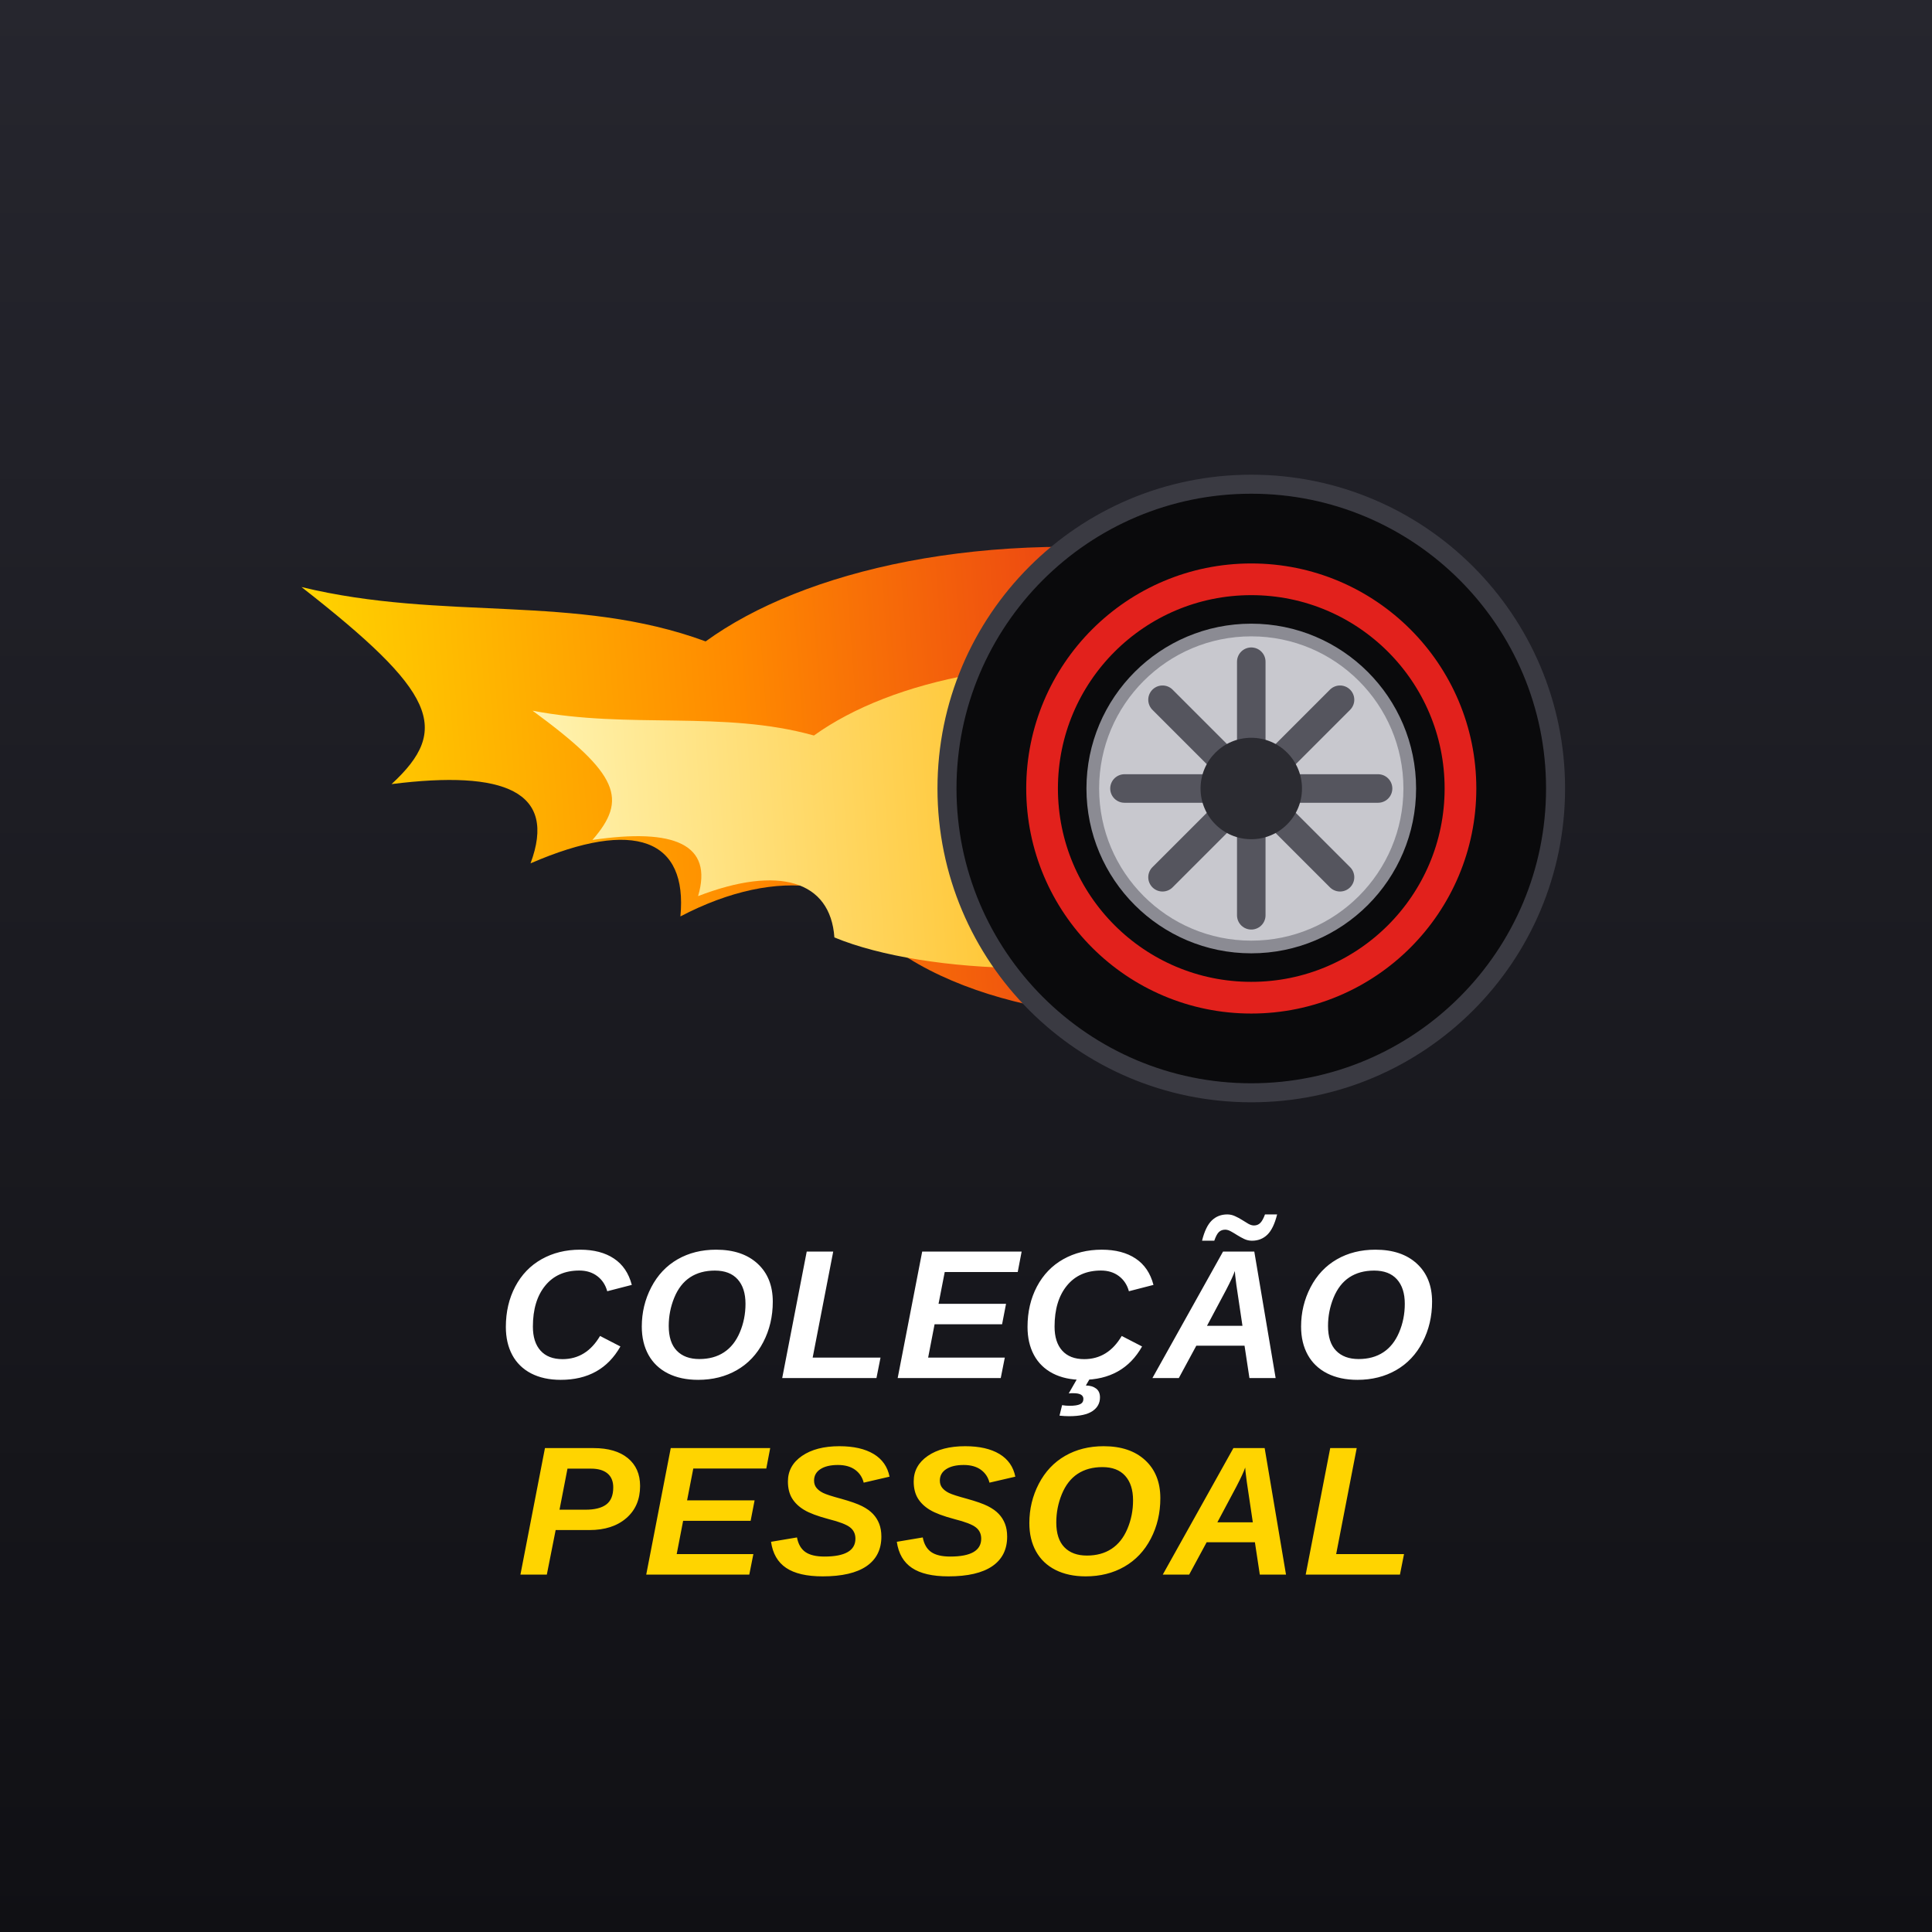
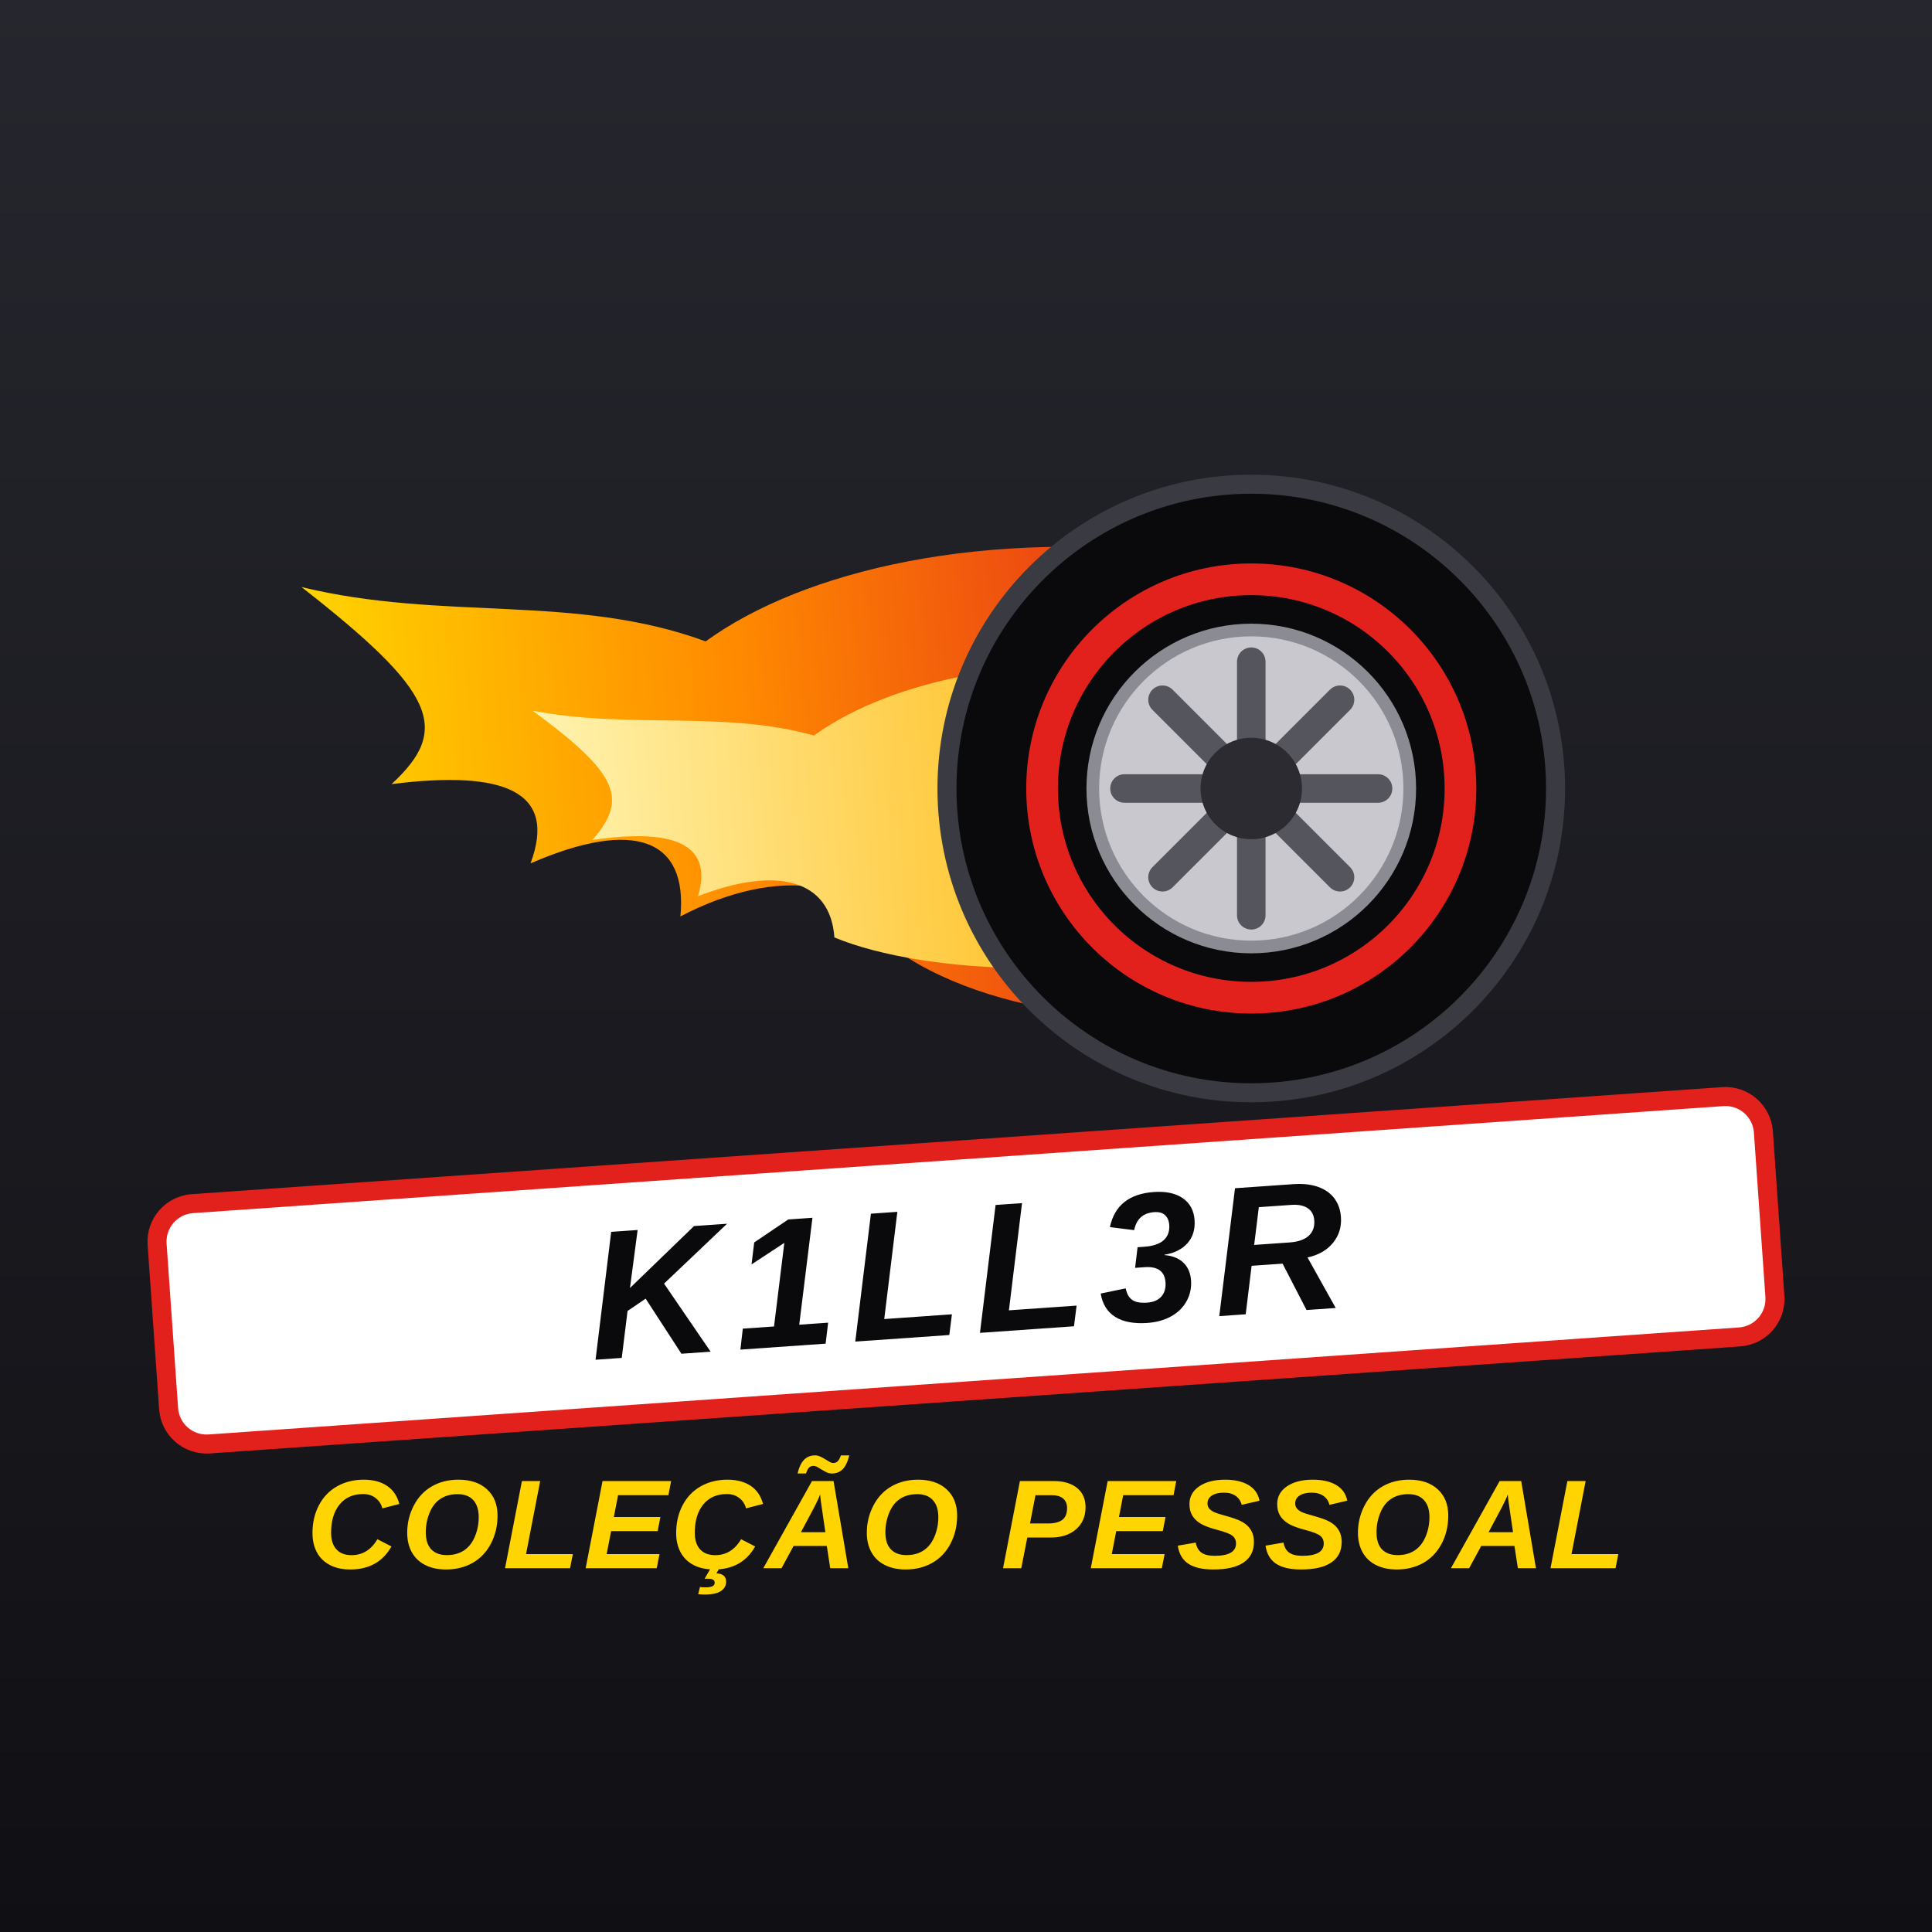
<svg xmlns="http://www.w3.org/2000/svg" viewBox="0 0 512 512">
  <defs>
    <linearGradient id="bg" x1="0" y1="0" x2="0" y2="1">
      <stop offset="0" stop-color="#26262e" />
      <stop offset="1" stop-color="#101014" />
    </linearGradient>
    <linearGradient id="fire" x1="0" y1="0" x2="1" y2="0">
      <stop offset="0" stop-color="#ffd400" />
      <stop offset=".45" stop-color="#ff8a00" />
      <stop offset="1" stop-color="#e2211c" />
    </linearGradient>
    <linearGradient id="fire2" x1="0" y1="0" x2="1" y2="0">
      <stop offset="0" stop-color="#fff3b0" />
      <stop offset="1" stop-color="#ffb300" />
    </linearGradient>
  </defs>
  <rect width="512" height="512" fill="url(#bg)" />
  <g transform="translate(256 256) scale(.84) translate(-256 -256)">
    <g transform="rotate(-4 256 210)">
      <path fill="url(#fire)" d="M336 132       C 268 118, 210 128, 178 148       C 138 130, 96 136, 52 122       C 92 158, 96 170, 76 186       C 112 184, 128 192, 118 214       C 152 202, 168 210, 164 234       C 196 220, 224 226, 232 250       C 262 274, 322 284, 352 268 Z" />
      <path fill="url(#fire2)" d="M330 168       C 280 158, 236 164, 210 180       C 182 170, 152 174, 122 166       C 148 188, 150 196, 138 208       C 164 206, 176 212, 170 228       C 196 220, 212 226, 212 244       C 240 258, 300 264, 330 252 Z" />
    </g>
    <g transform="translate(346 200)">
      <circle r="96" fill="#0a0a0c" />
      <circle r="96" fill="none" stroke="#3a3a42" stroke-width="6" />
      <circle r="66" fill="none" stroke="#e2211c" stroke-width="10" />
      <circle r="50" fill="#c8c8ce" />
      <circle r="50" fill="none" stroke="#8b8b93" stroke-width="4" />
      <g stroke="#55555e" stroke-width="9" stroke-linecap="round">
        <line x1="0" y1="-40" x2="0" y2="40" />
        <line x1="-40" y1="0" x2="40" y2="0" />
        <line x1="-28" y1="-28" x2="28" y2="28" />
        <line x1="-28" y1="28" x2="28" y2="-28" />
      </g>
      <circle r="16" fill="#2b2b31" />
    </g>
-     <g font-family="'Arial Black','Arial',sans-serif" font-weight="900" font-style="italic" text-anchor="middle">
-       <text x="256" y="386" font-size="58" fill="#ffffff" letter-spacing="1">COLEÇÃO</text>
-       <text x="256" y="448" font-size="58" fill="#ffd400" letter-spacing="1">PESSOAL</text>
+     <g transform="rotate(-4 256 352)">
+       <rect x="2" y="314" width="508" height="76" rx="12" fill="#ffffff" />
+       <rect x="2" y="314" width="508" height="76" rx="12" fill="none" stroke="#e2211c" stroke-width="6" />
+       <text x="256" y="372" font-family="'Arial Black','Arial',sans-serif" font-weight="900" font-style="italic" font-size="58" fill="#0a0a0c" text-anchor="middle" letter-spacing="4">K1LL3R</text>
    </g>
+     <text x="256" y="446" font-family="'Arial Black','Arial',sans-serif" font-weight="900" font-style="italic" font-size="40" fill="#ffd400" text-anchor="middle" letter-spacing="1">COLEÇÃO PESSOAL</text>
  </g>
</svg>
